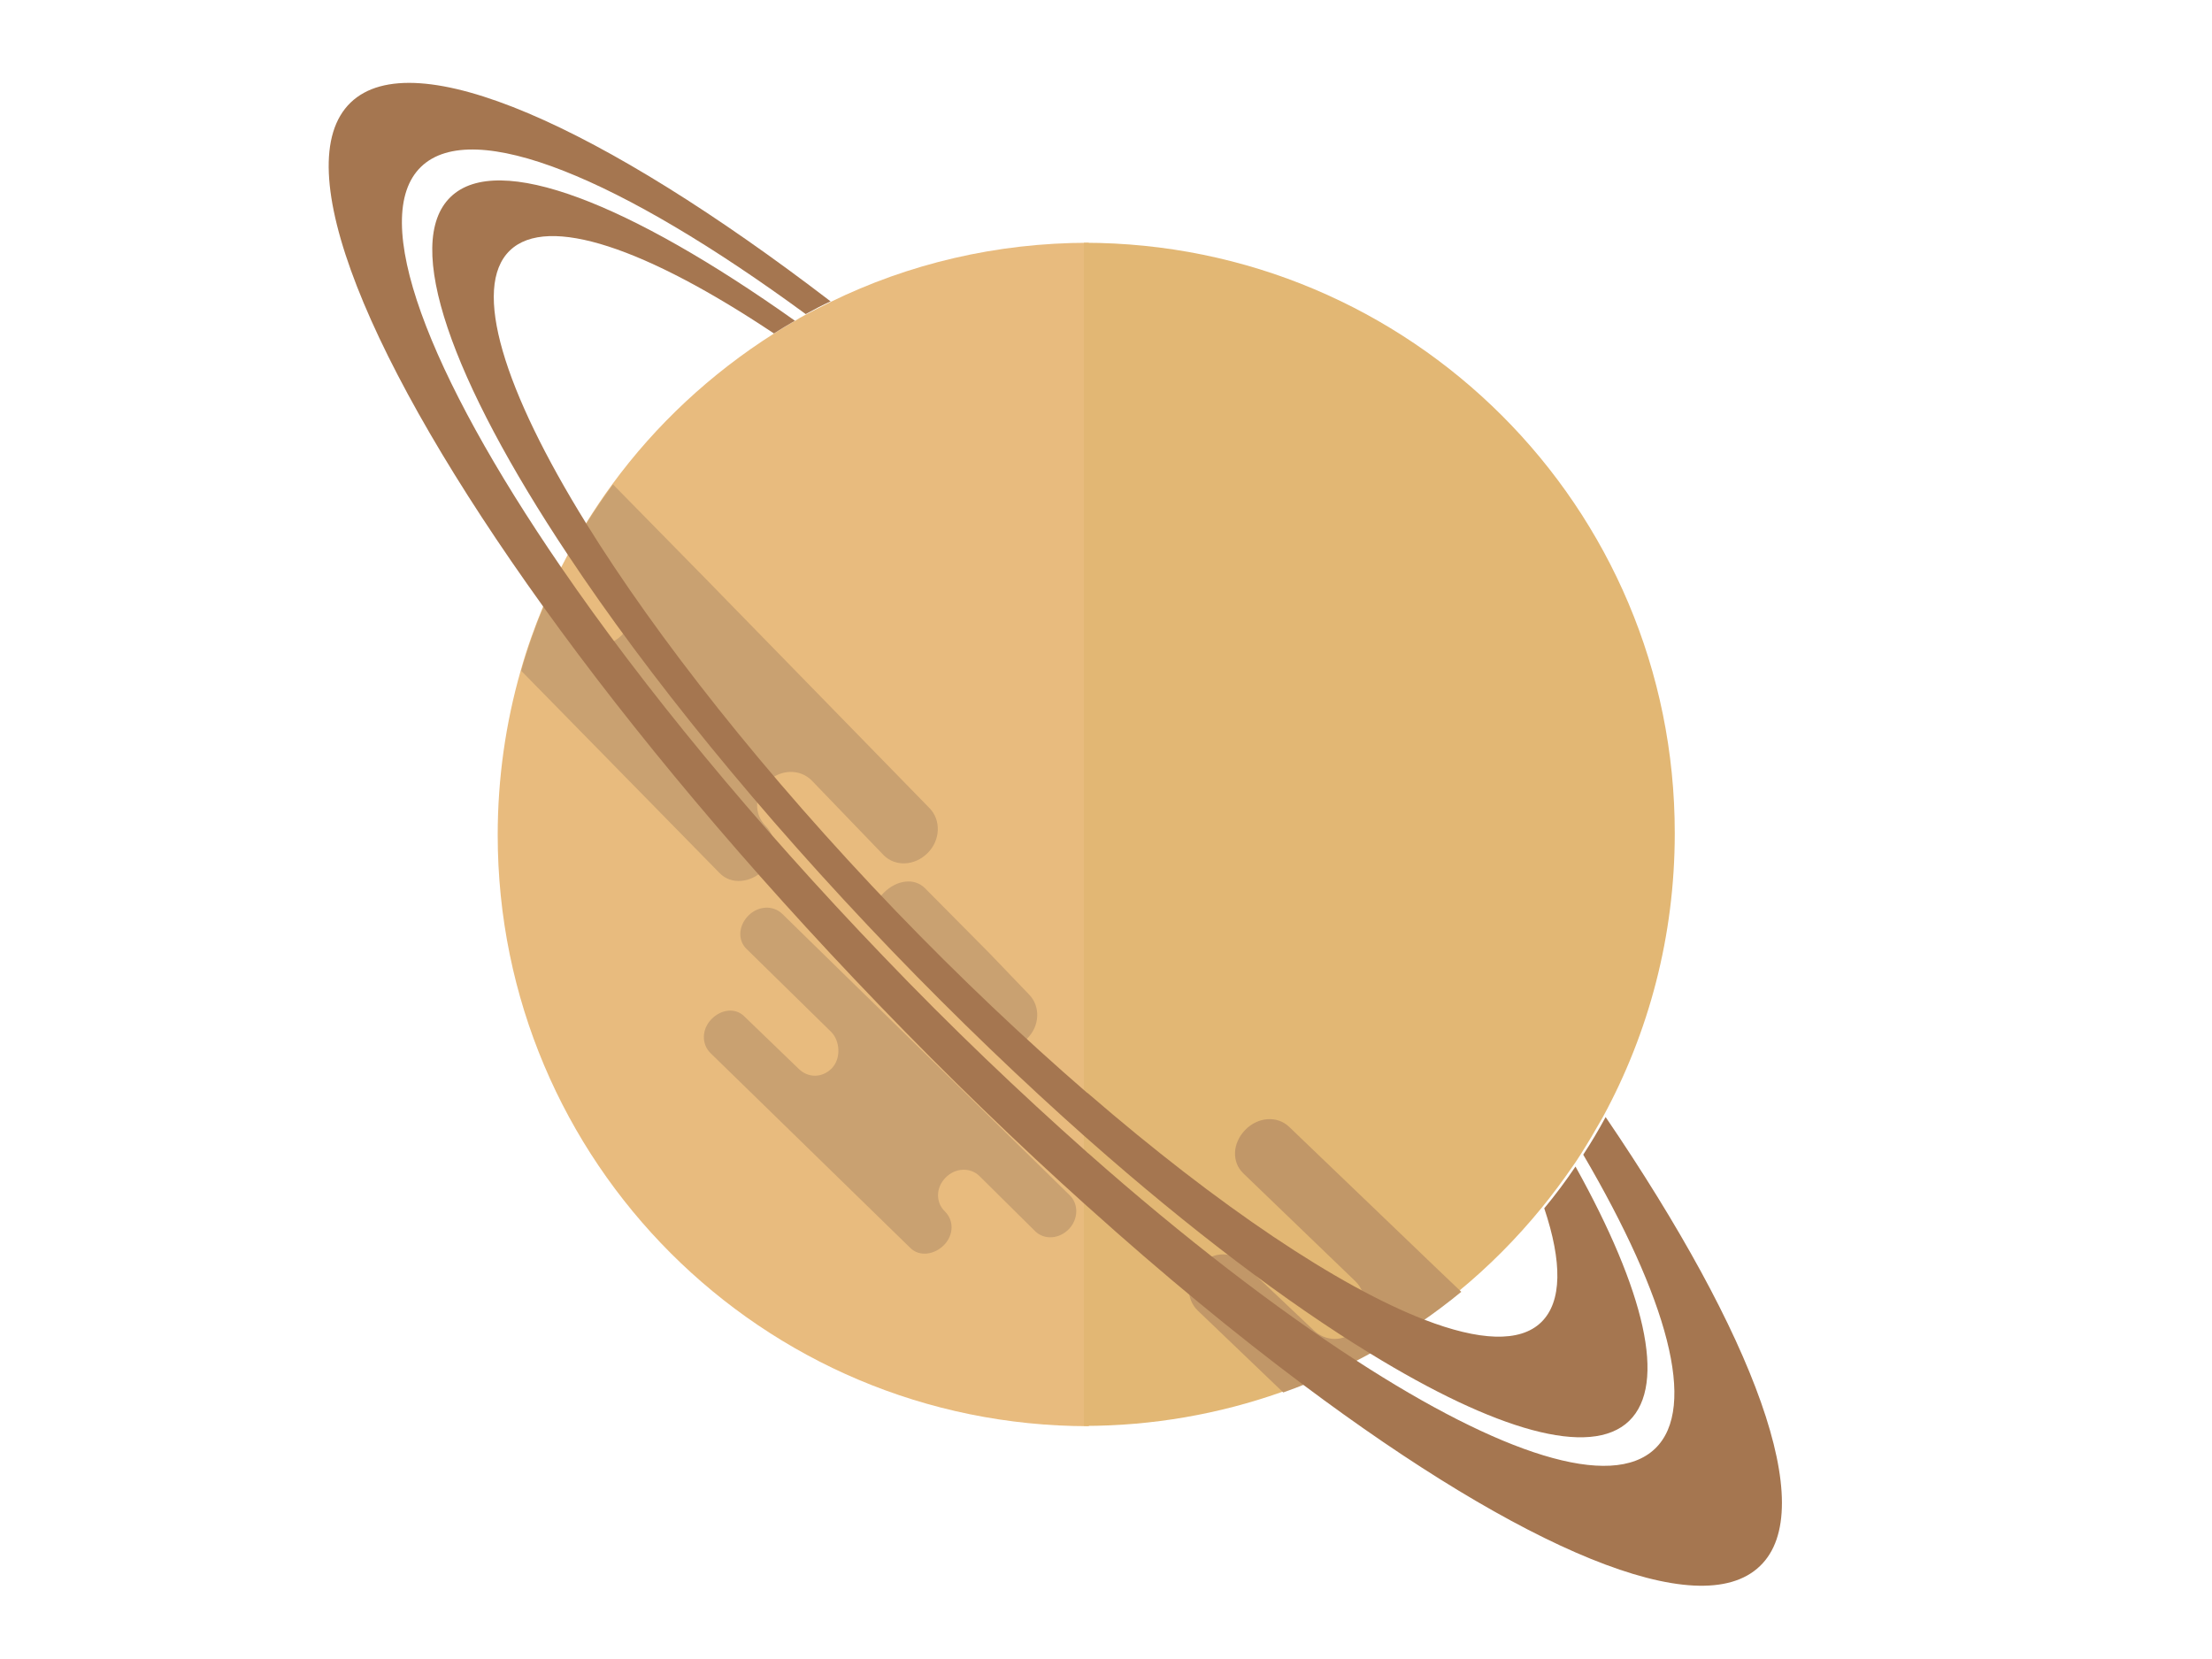
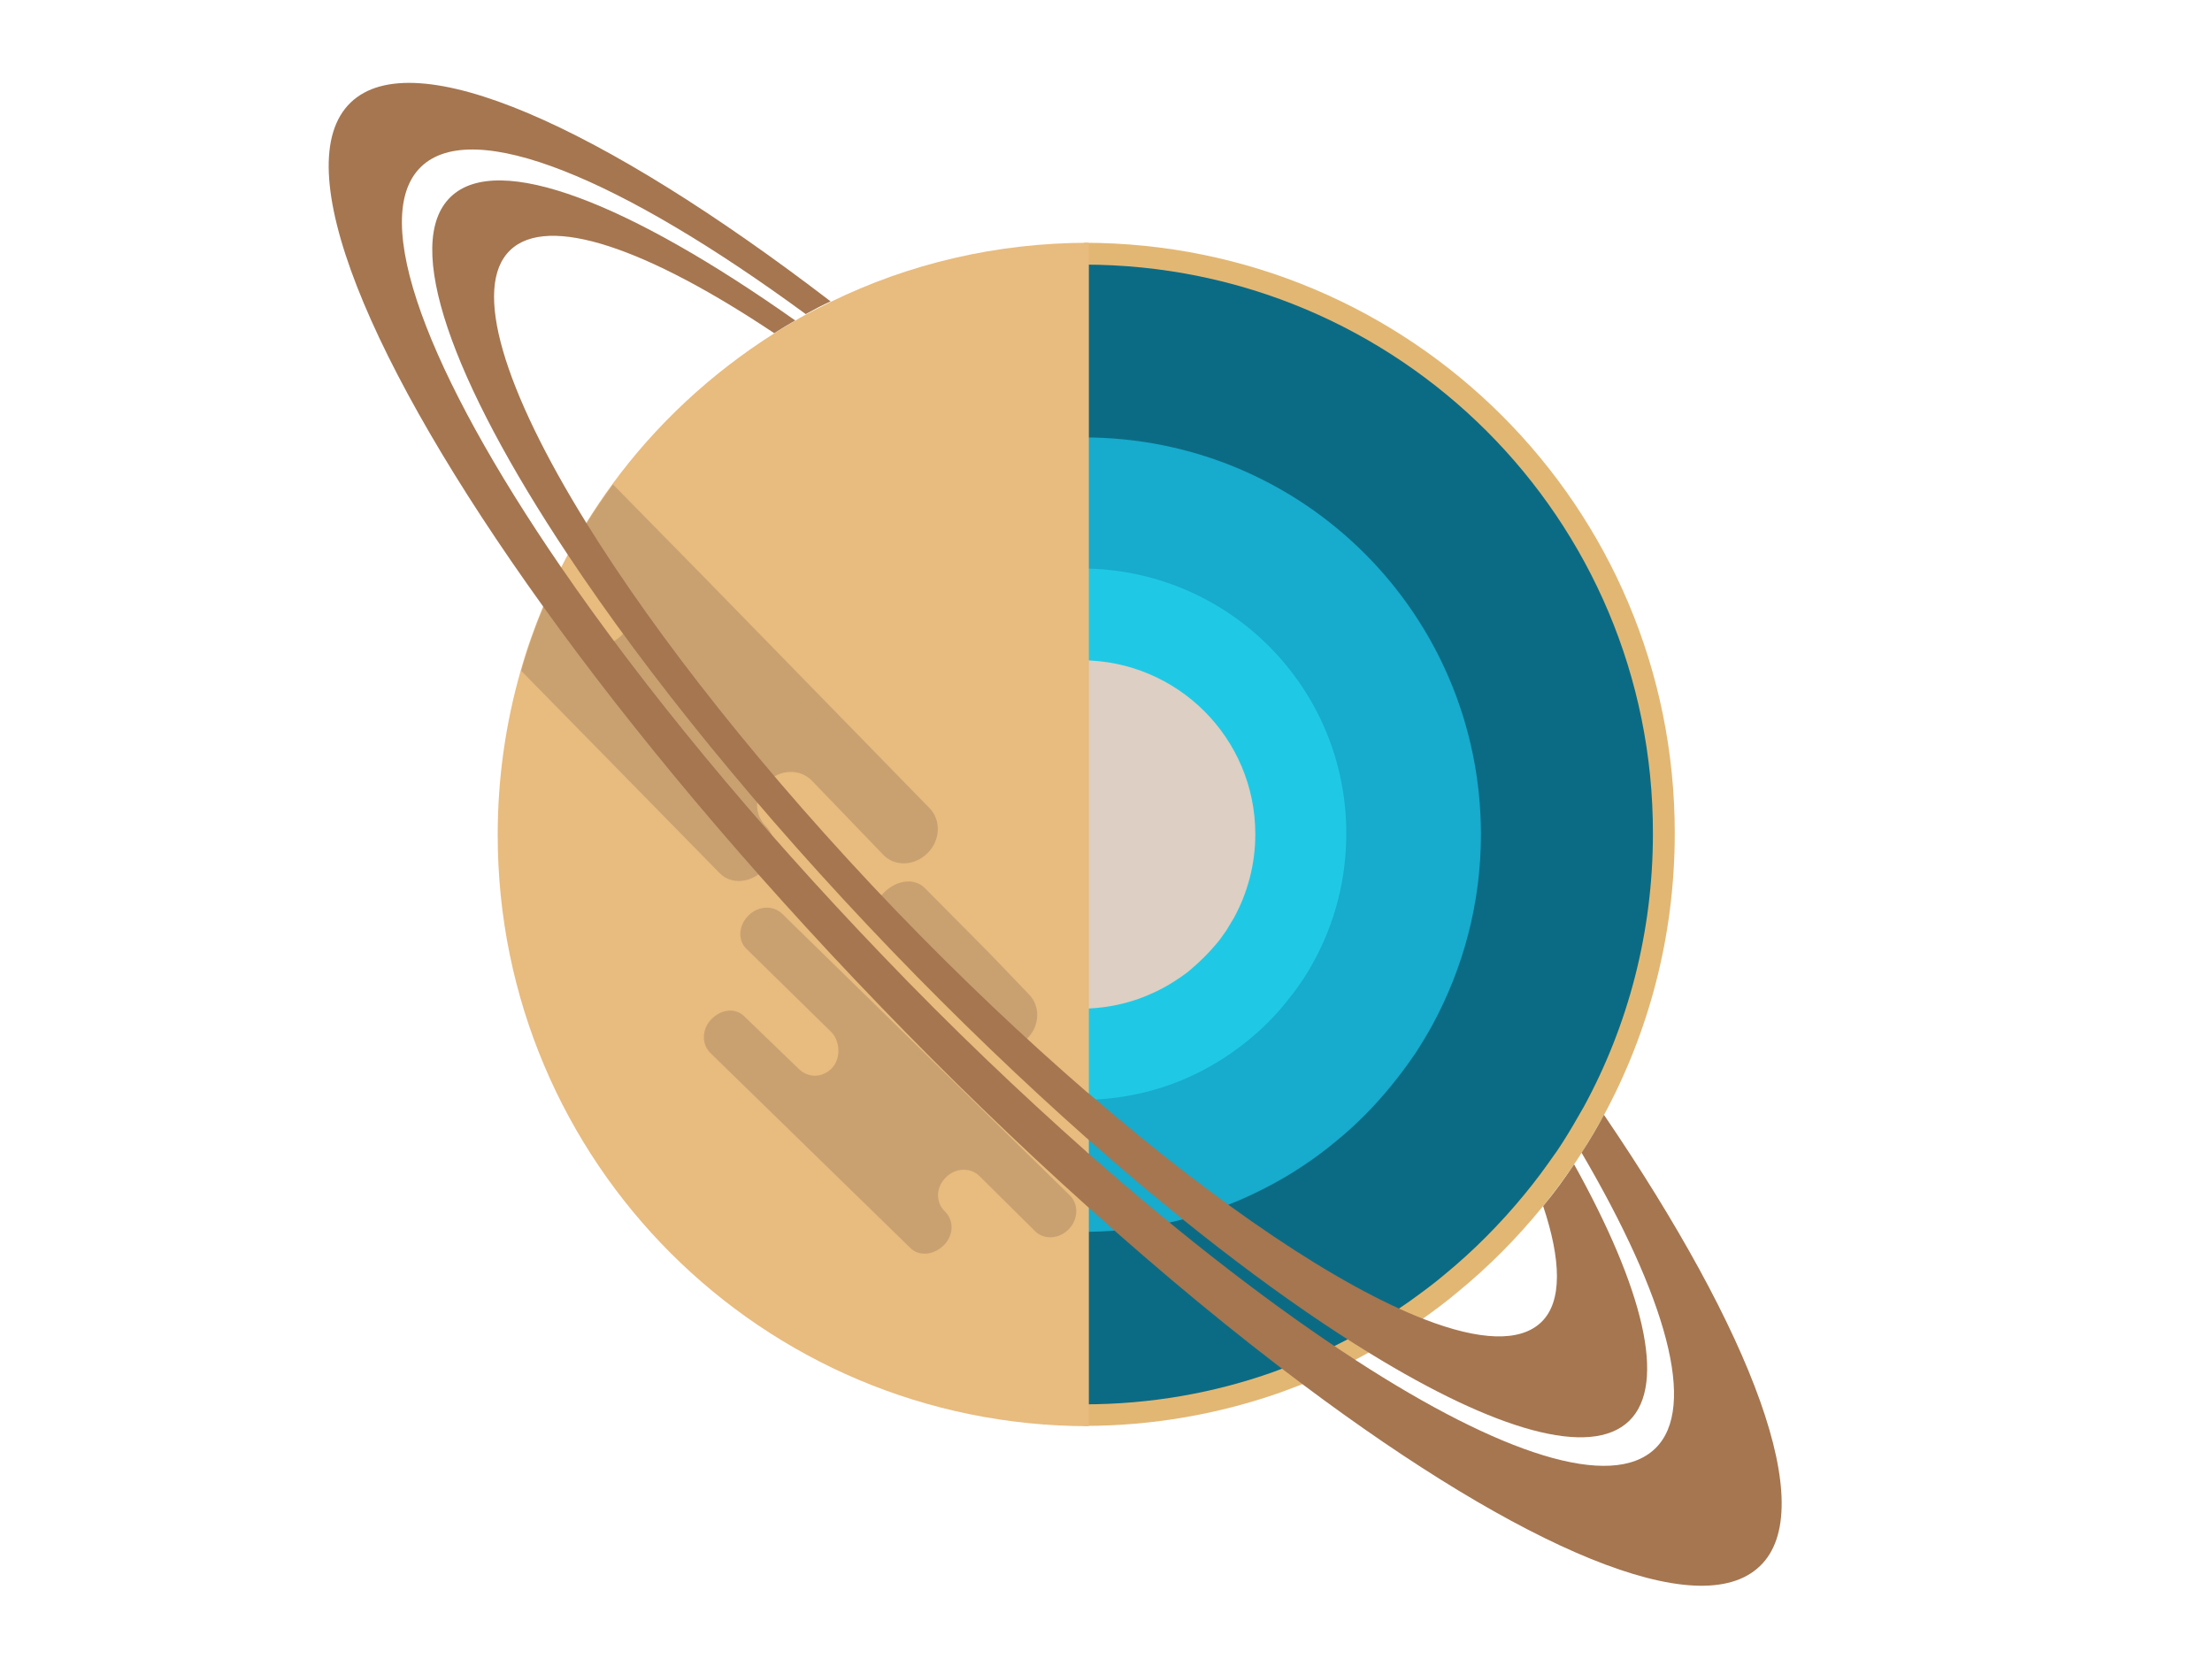
<svg xmlns="http://www.w3.org/2000/svg" version="1.1" id="Layer_1" x="0px" y="0px" viewBox="0 0 800 600" style="enable-background:new 0 0 800 600;" xml:space="preserve">
  <style type="text/css">
- 	.st0{fill:#E8BB7E;}
- 	.st1{fill:#E2B774;}
- 	.st2{fill:#C9A171;}
- 	.st3{fill:#C19768;}
- 	.st4{fill:#A57650;}
+ 	.st0{fill:#E2B774;}
+ 	.st1{fill:#0C6B84;}
+ 	.st2{fill:#17ABCE;}
+ 	.st3{fill:#1FC9E5;}
+ 	.st4{fill:#DDCFC3;}
+ 	.st5{fill:#E8BB7E;}
+ 	.st6{fill:#C9A171;}
+ 	.st7{display:none;}
+ 	.st8{display:inline;fill:#C19768;}
+ 	.st9{fill:#A57650;}
</style>
-   <path class="st0" d="M300.4,109.2c-3,1.5-6,3-9,4.6c-1.4,0.7-2.7,1.5-4,2.3c-2.6,1.5-5.1,3-7.6,4.6c-22.7,14.4-42.6,32.9-58.4,54.5  c-3.4,4.6-6.5,9.3-9.5,14.1c-1.3,2.1-2.6,4.2-3.8,6.3c-1,1.7-1.9,3.4-2.8,5.1c-0.8,1.5-1.6,3.1-2.4,4.6c-2.1,4.1-4,8.2-5.8,12.4  c-0.2,0.6-0.5,1.1-0.7,1.7c-3.1,7.5-5.9,15.3-8.1,23.2c-5.4,18.9-8.3,38.8-8.3,59.4c0,118.2,95.6,213.8,213.8,213.8v-428  C360.3,87.8,328.6,95.4,300.4,109.2z" />
-   <path class="st1" d="M392,87.8v100.6V200v4.6v9.9v301.2c24.9,0,48.9-4.3,71.1-12.1c2.4-0.9,4.8-1.8,7.2-2.7c6.6-2.6,13-5.5,19.3-8.8  c1.7-0.9,3.4-1.8,5-2.7c6.8-3.7,13.3-7.8,19.6-12.2c4.5-3.2,9-6.5,13.2-10.1c11-9,21.1-19.2,30.1-30.2c4-4.9,7.7-9.9,11.3-15.1  c1-1.4,1.9-2.8,2.8-4.2c2.8-4.4,5.5-9,8.1-13.6c16.6-30.5,26-65.4,26-102.6C605.8,183.3,510.2,87.8,392,87.8z" />
+   <path class="st0" d="M392,87.8v100.6V200v4.6v9.9v301.2c24.9,0,48.9-4.3,71.1-12.1c2.4-0.9,4.8-1.8,7.2-2.7c6.6-2.6,13-5.5,19.3-8.8  c1.7-0.9,3.4-1.8,5-2.7c6.8-3.7,13.3-7.8,19.6-12.2c4.5-3.2,9-6.5,13.2-10.1c11-9,21.1-19.2,30.1-30.2c4-4.9,7.7-9.9,11.3-15.1  c1-1.4,1.9-2.8,2.8-4.2c2.8-4.4,5.5-9,8.1-13.6c16.6-30.5,26-65.4,26-102.6C605.8,183.3,510.2,87.8,392,87.8z" />
  <g>
-     <path class="st2" d="M335.5,308.5c-4.7,4.7-11.7,5-15.9,0.8l-26-27c-4.2-4.3-11.4-4.2-16.1,0.5c-4.7,4.7-4.9,11.6-0.6,15.9   c4.2,4.3,4.1,11.1-0.6,15.9c-4.7,4.7-11.8,5.5-16,1.2l-71.8-73.2c2.4-8.5,5.4-16.8,8.8-24.9l11.9,12c4.2,4.3,10.8,4.8,15.6,0.1   c4.7-4.7,4.3-13.1,0.1-17.3l-16.5-16.9c4-7.1,8.5-13.9,13.3-20.4l33.5,34.1l81.1,83.1C340.3,296.6,340.2,303.8,335.5,308.5z" />
+     <path class="st1" d="M392,95.7v412.2c24,0,47.1-4.1,68.5-11.7c2.3-0.9,4.6-1.7,6.9-2.6c6.4-2.5,12.5-5.3,18.6-8.5   c1.6-0.9,3.3-1.7,4.8-2.6c6.6-3.6,12.8-7.5,18.9-11.8c4.3-3.1,8.7-6.3,12.7-9.7c10.6-8.7,20.3-18.5,29-29.1   c3.9-4.7,7.4-9.5,10.9-14.5c1-1.3,1.8-2.7,2.7-4c2.7-4.2,5.3-8.7,7.8-13.1c16-29.4,25-63,25-98.8C598,187.7,505.9,95.7,392,95.7" />
+     <path class="st2" d="M392,158.2v287.3c16.7,0,32.8-2.9,47.7-8.1c1.6-0.6,3.2-1.2,4.8-1.8c4.4-1.7,8.7-3.7,13-5.9   c1.1-0.6,2.3-1.2,3.4-1.8c4.6-2.5,8.9-5.2,13.2-8.2c3-2.1,6-4.4,8.9-6.8c7.4-6,14.2-12.9,20.2-20.3c2.7-3.3,5.2-6.6,7.6-10.1   c0.7-0.9,1.3-1.9,1.9-2.8c1.9-3,3.7-6,5.4-9.1c11.1-20.5,17.5-43.9,17.5-68.9C535.5,222.3,471.4,158.2,392,158.2" />
+     <path class="st3" d="M391,205.6v192.2c11.2,0,22-1.9,31.9-5.4c1.1-0.4,2.2-0.8,3.2-1.2c3-1.2,5.8-2.5,8.7-4   c0.8-0.4,1.5-0.8,2.2-1.2c3.1-1.7,6-3.5,8.8-5.5c2-1.4,4-2.9,5.9-4.5c4.9-4,9.5-8.6,13.5-13.6c1.8-2.2,3.5-4.4,5.1-6.8   c0.4-0.6,0.9-1.3,1.3-1.9c1.3-2,2.5-4,3.6-6.1c7.5-13.7,11.7-29.4,11.7-46.1C487,248.5,444.1,205.6,391,205.6" />
+     <path class="st4" d="M391,238.8v126c7.3,0,14.4-1.3,20.9-3.6c0.7-0.3,1.4-0.5,2.1-0.8c1.9-0.8,3.8-1.6,5.7-2.6   c0.5-0.3,1-0.5,1.5-0.8c2-1.1,3.9-2.3,5.8-3.6c1.3-0.9,2.7-1.9,3.9-3c3.2-2.7,6.2-5.7,8.9-8.9c1.2-1.4,2.3-2.9,3.3-4.4   c0.3-0.4,0.6-0.8,0.8-1.2c0.8-1.3,1.6-2.7,2.4-4c4.9-9,7.7-19.3,7.7-30.2C454,266.9,425.8,238.8,391,238.8" />
  </g>
-   <path class="st2" d="M323.5,370.2l63.3,62c3.3,3.1,3.3,8.6-0.2,12.3c-3.5,3.6-8.8,4-12.1,0.9l-20.3-20.1c-3.3-3.2-8.8-3-12.3,0.7  c-3.5,3.6-3.5,8.9-0.2,12.1s3.3,8.4-0.2,12.1c-3.5,3.6-8.9,4.4-12.2,1.2L257,380.9c-3.3-3.2-3.3-8.6,0.3-12.3  c3.5-3.6,8.6-4.2,11.8-1.1l19.8,19.1c3.3,3.2,8.3,3.4,11.9-0.2c3.5-3.6,3-10-0.2-13.2l-30.6-30c-3.3-3.2-2.9-8.4,0.6-12  c3.5-3.6,8.9-3.9,12.2-0.8L323.5,370.2L323.5,370.2z" />
+   <path class="st5" d="M300.4,109.2c-3,1.5-6,3-9,4.6c-1.4,0.7-2.7,1.5-4,2.3c-2.6,1.5-5.1,3-7.6,4.6c-22.7,14.4-42.6,32.9-58.4,54.5  c-3.4,4.6-6.5,9.3-9.5,14.1c-1.3,2.1-2.6,4.2-3.8,6.3c-1,1.7-1.9,3.4-2.8,5.1c-0.8,1.5-1.6,3.1-2.4,4.6c-2.1,4.1-4,8.2-5.8,12.4  c-0.2,0.6-0.5,1.1-0.7,1.7c-3.1,7.5-5.9,15.3-8.1,23.2c-5.4,18.9-8.3,38.8-8.3,59.4c0,118.2,95.6,213.8,213.8,213.8v-428  C360.3,87.8,328.6,95.4,300.4,109.2z" />
  <g>
-     <path class="st3" d="M528.5,467.2c-19,15.6-40.7,28-64.4,36.4L433.2,474c-4.3-4.1-4.4-11.3,0.2-16.2c4.6-4.8,11.2-5.6,15.5-1.5   l26.2,24.8c4.3,4.1,11,4.4,15.5-0.4c4.6-4.8,3.9-13.2-0.4-17.3l-40.5-39c-4.3-4.1-4-10.9,0.6-15.7c4.6-4.8,11.7-5.3,16-1.1   l53.9,51.7L528.5,467.2z" />
+     <path class="st6" d="M335.5,308.5c-4.7,4.7-11.7,5-15.9,0.8l-26-27c-4.2-4.3-11.4-4.2-16.1,0.5s-4.9,11.6-0.6,15.9   c4.2,4.3,4.1,11.1-0.6,15.9c-4.7,4.7-11.8,5.5-16,1.2l-71.8-73.2c2.4-8.5,5.4-16.8,8.8-24.9l11.9,12c4.2,4.3,10.8,4.8,15.6,0.1   c4.7-4.7,4.3-13.1,0.1-17.3l-16.5-16.9c4-7.1,8.5-13.9,13.3-20.4l33.5,34.1l81.1,83.1C340.3,296.6,340.2,303.8,335.5,308.5z" />
  </g>
-   <path class="st4" d="M580.7,404c-2.5,4.6-5.2,9.2-8.1,13.6c30.4,51.9,41.5,91.4,26,106.3c-15.8,15.2-56,1.9-108-31.8  c-29.3-19-62.4-44.4-96.9-74.9c-0.3-0.2-0.5-0.4-0.8-0.7c-24-21.3-48.8-44.9-73.4-70.6c-46.9-48.8-86.9-97.5-116.6-140.8  c-48.3-70.4-69.7-126.4-50.6-144.8c18.8-18.1,72.3,4.3,139.1,53.3c2.9-1.6,5.9-3.2,9-4.6c-83-63.6-150.8-93.9-173.6-71.9  c-23.3,22.5,6.2,94,69.6,182.2c32.4,45.1,73.7,94.5,121.4,144c25.2,26.2,50.5,50.6,75.2,72.8c0.3,0.2,0.5,0.5,0.8,0.7  c26.8,24.1,52.9,45.6,77.5,64c79.2,59.3,143.2,86.8,165.2,65.6C658.1,545.8,634.5,483.1,580.7,404z" />
-   <path class="st2" d="M340.8,361.5l15.1,15.3c4.2,4.2,10.8,3.6,15.5-1.1c4.8-4.7,4.9-11.9,0.7-16.1l-14.2-14.8l-23.4-23.6  c-3.8-3.8-10.2-3-14.9,1.7c-4.8,4.7-5.2,11.6-1.3,15.5L340.8,361.5z" />
-   <path class="st4" d="M569.8,421.9c-3.5,5.2-7.3,10.3-11.3,15.1c6.5,19.4,6.5,33.8-1.1,41.2c-7.7,7.5-22.5,6.7-42.2-0.9  c-31.1-12-74.4-41-121.5-81.7c-0.3-0.2-0.5-0.4-0.8-0.6c-22.4-19.4-45.7-41.4-68.9-65.5C276.5,280,237.6,230.6,212,189.3  c-29.8-48.1-41.5-85.3-27.6-98.7c13.7-13.2,49.5-0.7,95.5,30c2.5-1.6,5-3.1,7.6-4.6C227.6,73.5,180.1,54.7,163,71.2  c-17.5,16.8,0.4,66.4,42.4,129.5c28.9,43.5,69.3,93.4,117.3,143.3c23.6,24.5,47.3,47.2,70.3,67.6c0.3,0.2,0.5,0.4,0.8,0.7  c36.7,32.4,71.6,58.8,101.9,77.3c45,27.6,79.5,37.8,93.5,24.3C603,500.5,594.7,466.7,569.8,421.9z" />
+   <path class="st6" d="M323.5,370.2l63.3,62c3.3,3.1,3.3,8.6-0.2,12.3c-3.5,3.6-8.8,4-12.1,0.9l-20.3-20.1c-3.3-3.2-8.8-3-12.3,0.7  c-3.5,3.6-3.5,8.9-0.2,12.1s3.3,8.4-0.2,12.1c-3.5,3.6-8.9,4.4-12.2,1.2L257,380.9c-3.3-3.2-3.3-8.6,0.3-12.3  c3.5-3.6,8.6-4.2,11.8-1.1l19.8,19.1c3.3,3.2,8.3,3.4,11.9-0.2c3.5-3.6,3-10-0.2-13.2l-30.6-30c-3.3-3.2-2.9-8.4,0.6-12  s8.9-3.9,12.2-0.8L323.5,370.2L323.5,370.2z" />
+   <g class="st7">
+     <path class="st8" d="M528.5,467.2c-19,15.6-40.7,28-64.4,36.4L433.2,474c-4.3-4.1-4.4-11.3,0.2-16.2c4.6-4.8,11.2-5.6,15.5-1.5   l26.2,24.8c4.3,4.1,11,4.4,15.5-0.4c4.6-4.8,3.9-13.2-0.4-17.3l-40.5-39c-4.3-4.1-4-10.9,0.6-15.7c4.6-4.8,11.7-5.3,16-1.1   l53.9,51.7L528.5,467.2z" />
+   </g>
+   <path class="st9" d="M580.1,403.2c-2.5,4.6-5.2,9.3-8.1,13.7c30.4,51.9,42.1,92.1,26.6,107c-15.8,15.2-56,1.9-108-31.8  c-29.3-19-62.4-44.4-96.9-74.9c-0.3-0.2-0.5-0.4-0.8-0.7c-24-21.3-48.8-44.9-73.4-70.6c-46.9-48.8-86.9-97.5-116.6-140.8  c-48.3-70.4-69.7-126.4-50.6-144.8c18.8-18.1,72.3,4.3,139.1,53.3c2.9-1.6,5.9-3.2,9-4.6c-83-63.6-150.8-93.9-173.6-71.9  c-23.3,22.5,6.2,94,69.6,182.2c32.4,45.1,73.7,94.5,121.4,144c25.2,26.2,50.5,50.6,75.2,72.8c0.3,0.2,0.5,0.5,0.8,0.7  c26.8,24.1,52.9,45.6,77.5,64c79.2,59.3,143.2,86.8,165.2,65.6C658.1,545.8,633.9,482.3,580.1,403.2z" />
+   <path class="st6" d="M340.8,361.5l15.1,15.3c4.2,4.2,10.8,3.6,15.5-1.1c4.8-4.7,4.9-11.9,0.7-16.1l-14.2-14.8l-23.4-23.6  c-3.8-3.8-10.2-3-14.9,1.7c-4.8,4.7-5.2,11.6-1.3,15.5L340.8,361.5z" />
+   <path class="st9" d="M569.3,421.1c-3.5,5.2-7.2,10.3-11.2,15.1c6.5,19.4,7,34.5-0.6,41.9c-7.7,7.5-22.5,6.7-42.2-0.9  c-31.1-12-74.4-41-121.5-81.7c-0.3-0.2-0.5-0.4-0.8-0.6c-22.4-19.4-45.7-41.4-68.9-65.5c-47.5-49.5-86.4-98.9-112-140.2  c-29.8-48.1-41.5-85.3-27.6-98.7c13.7-13.2,49.5-0.7,95.5,30c2.5-1.6,5-3.1,7.6-4.6C227.6,73.5,180.1,54.7,163,71.2  c-17.5,16.8,0.4,66.4,42.4,129.5c28.9,43.5,69.3,93.4,117.3,143.3c23.6,24.5,47.3,47.2,70.3,67.6c0.3,0.2,0.5,0.4,0.8,0.7  c36.7,32.4,71.6,58.8,101.9,77.3c45,27.6,79.5,37.8,93.5,24.3C603,500.5,594.2,465.9,569.3,421.1z" />
</svg>
